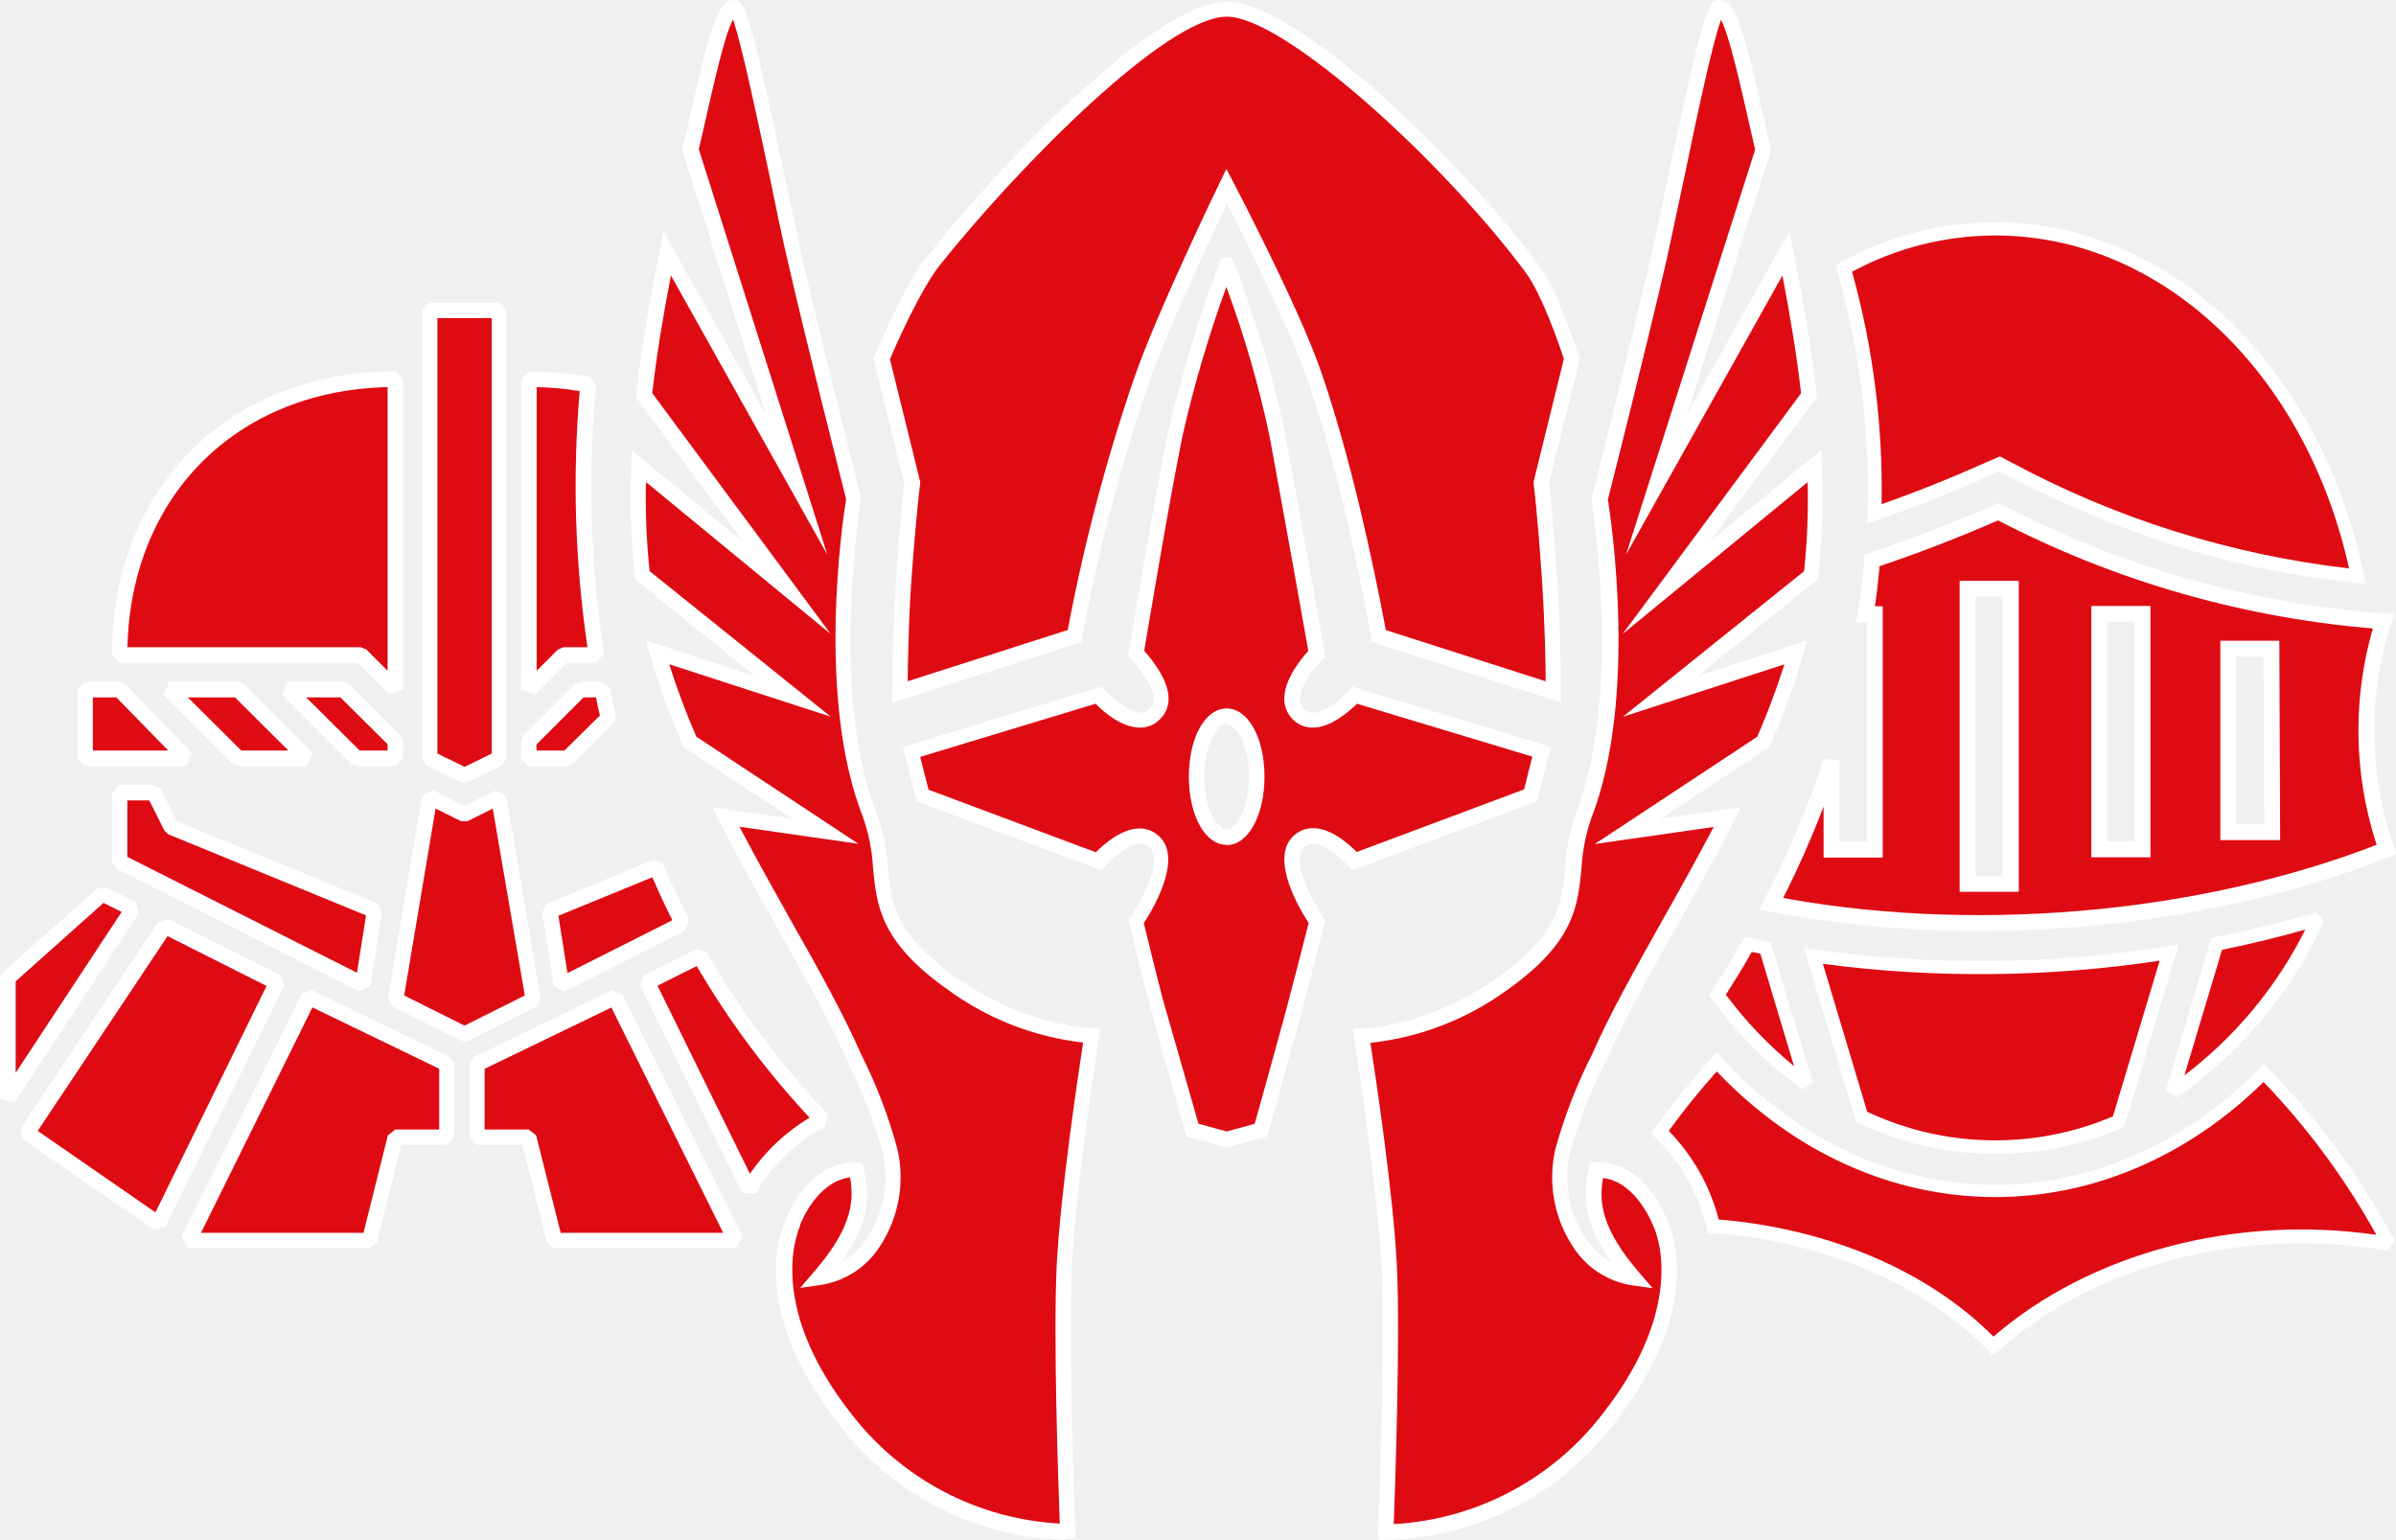
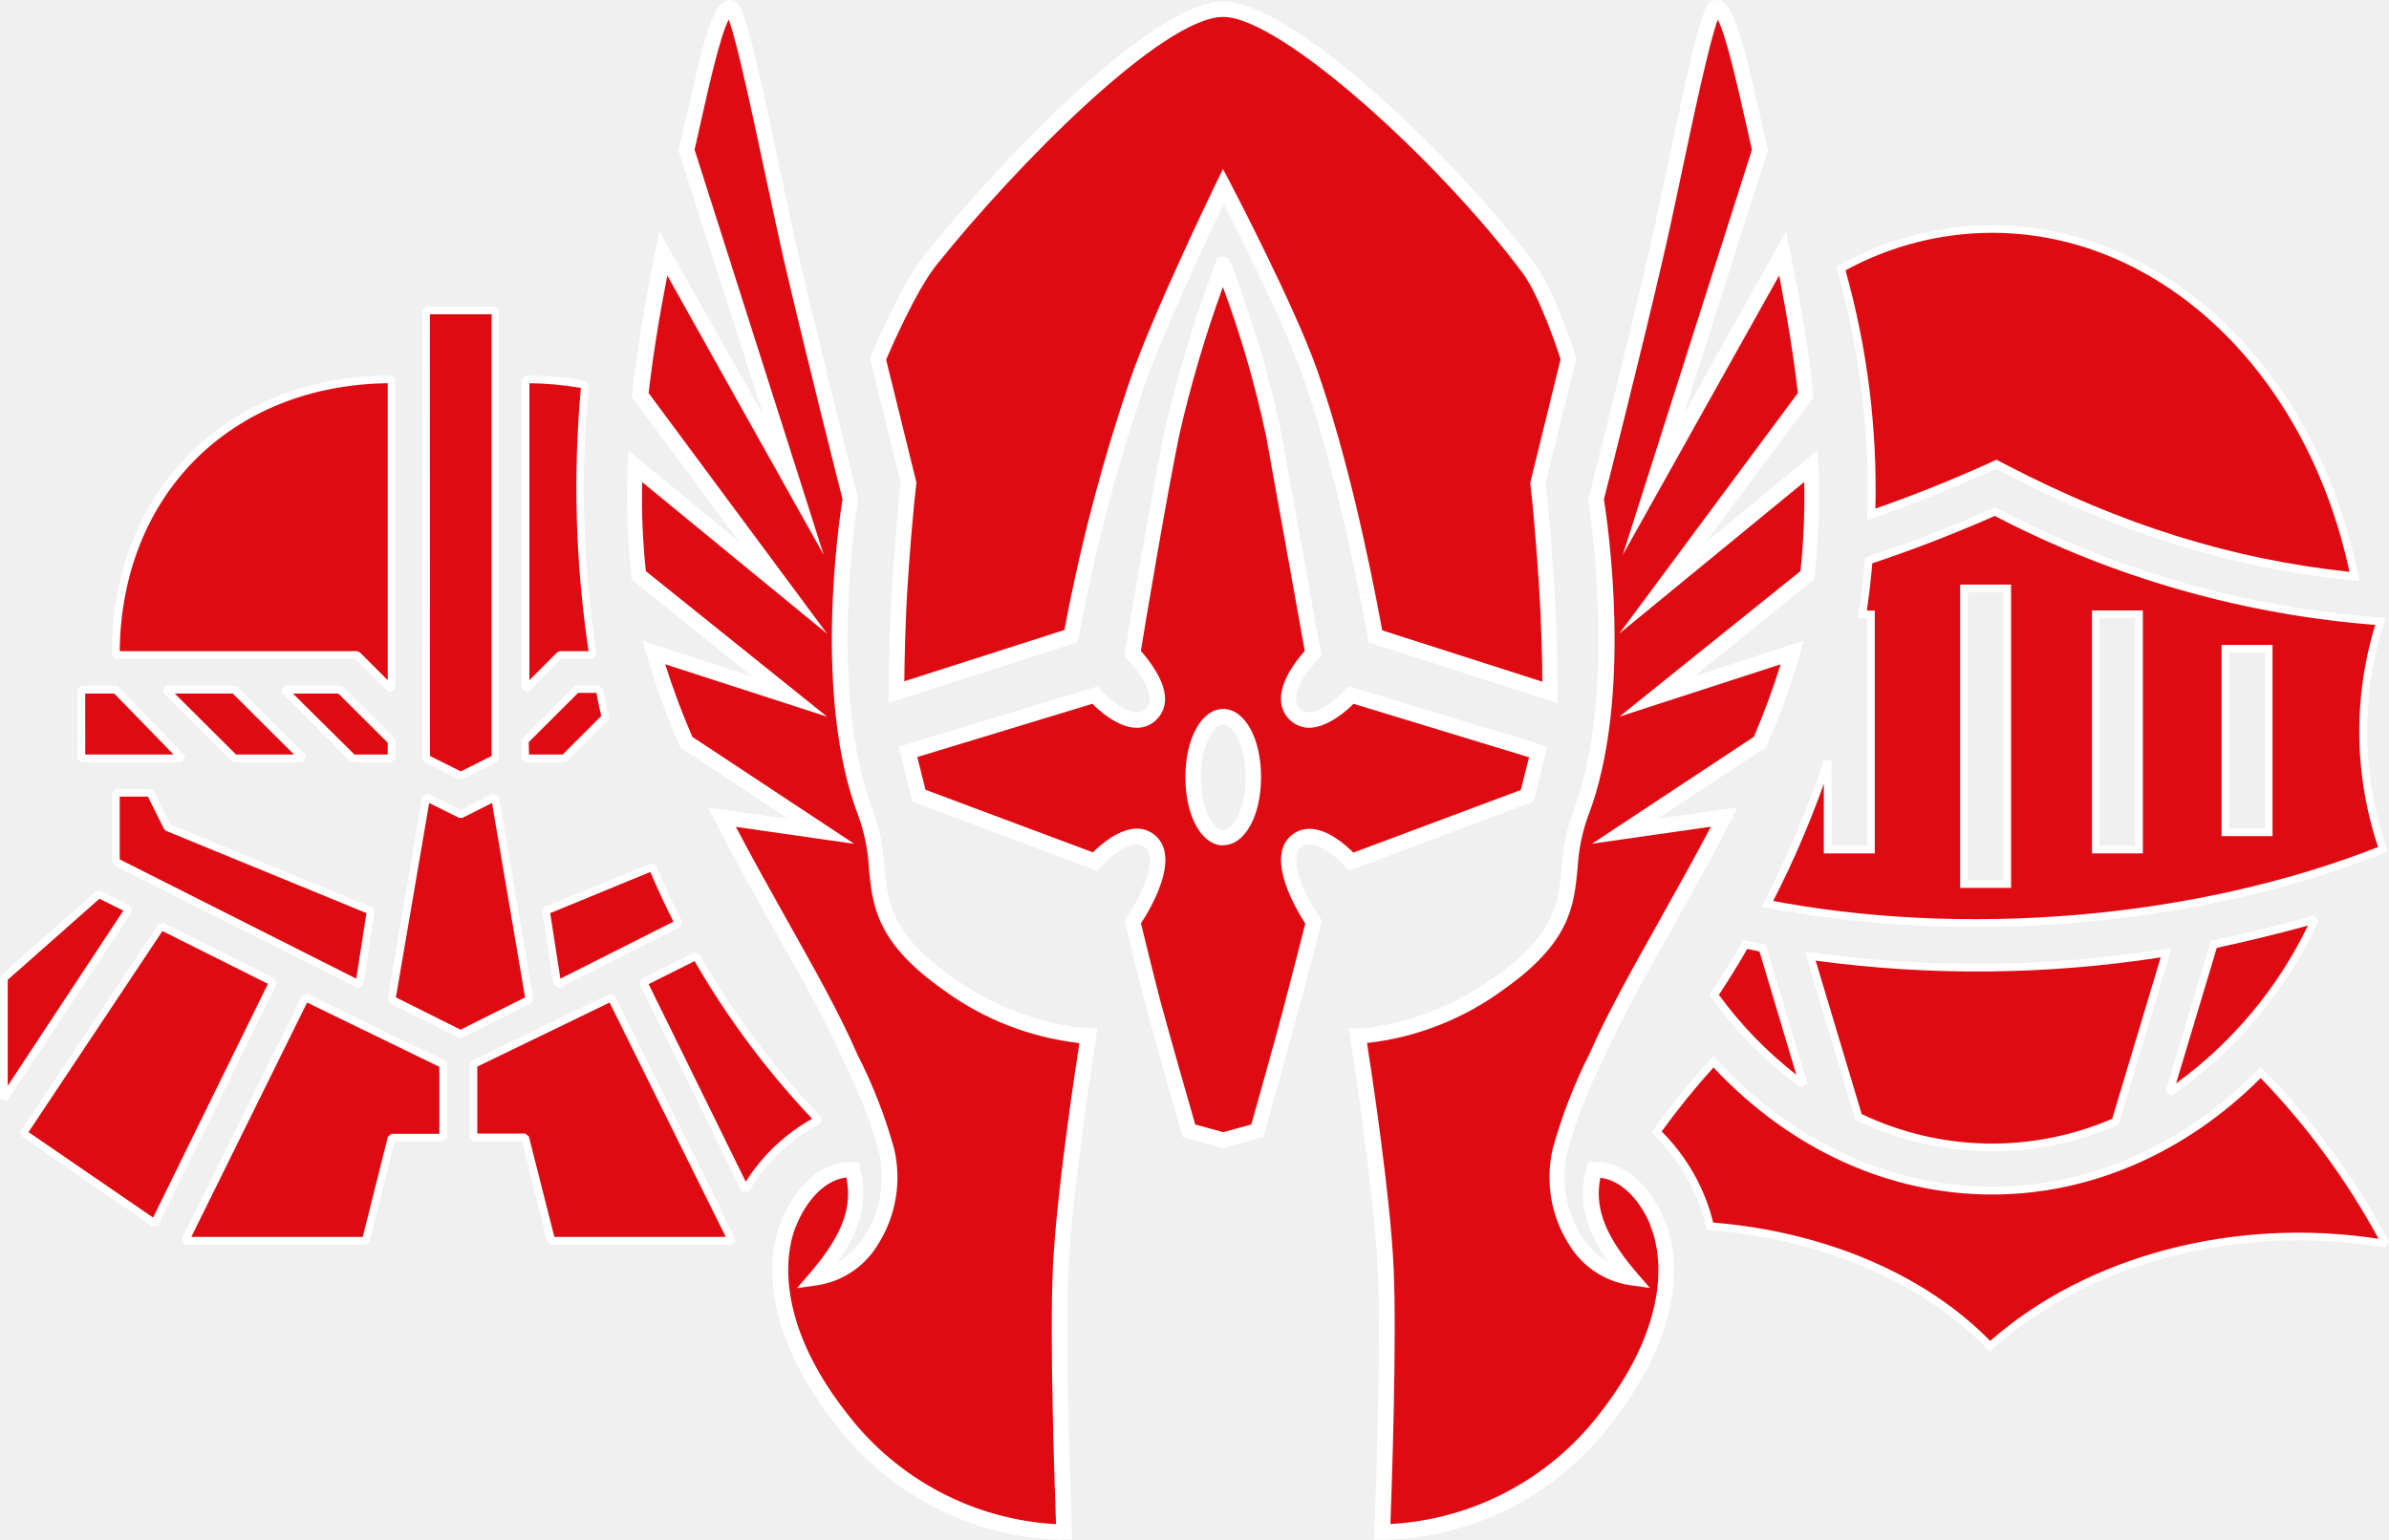
- <svg xmlns="http://www.w3.org/2000/svg" viewBox="0 0 264.52 169.97">
+ <svg xmlns="http://www.w3.org/2000/svg" viewBox="0 0 309.93 199.8">
  <defs>
-     <style>.cls-1,.cls-3,.cls-4{fill:#df0b13;}.cls-2{fill:#fff;}.cls-3,.cls-4{fill-rule:evenodd;}.cls-4{stroke:#fff;stroke-miterlimit:2;stroke-width:1.75px;}</style>
+     <style>.cls-1,.cls-3,.cls-4{fill:#df0b13;}.cls-2{fill:#fff;}.cls-3,.cls-4{fill-rule:evenodd;}.cls-4{stroke:#fff;stroke-miterlimit:2;}</style>
  </defs>
  <g id="Layer_2" data-name="Layer 2">
    <g id="Layer_1-2" data-name="Layer 1">
-       <path class="cls-1" d="M80.78,136.11l-12.89-26-15.22,7.37v8.08h5.71L61.24,137h20Zm-46.65-26L20.82,137h20l2.85-11.41h5.7v-8.08Zm43.13-4.57-5.81,2.91L82.7,131.34a19.83,19.83,0,0,1,8.07-7.72A91.3,91.3,0,0,1,77.26,105.54ZM18.2,102.26,3,125.09l14.5,10,13.08-26.62ZM11.31,98.7.85,108v13.32l13.78-20.93ZM55.05,88l-3.8,1.9L47.44,88l-3.8,22.35,7.61,3.8,7.6-3.8Zm17.38,7.71-11.75,4.83,1.26,8.15,13.38-6.75C74.26,99.87,73.3,97.8,72.43,95.71ZM18.91,91.33,17,87.52h-3.8v7.61l26.86,13.56,1.27-8.15Zm47.6-15.21H64.08l-5.7,5.69v1.91h4.28l4.5-4.5C66.91,78.18,66.7,77.14,66.51,76.12Zm-28.57,0H31.75l7.61,7.6h4.28V81.81Zm-11.65,0H18.68l7.61,7.6h7.6Zm-13.08,0H9.4v7.6H20.58ZM64.94,42.48a34.71,34.71,0,0,0-6.56-.6V76.12l3.8-3.81h3.65A121.63,121.63,0,0,1,64.94,42.48ZM13.21,72.31H39.83l3.81,3.81V41.88C25.73,41.88,13.21,54.4,13.21,72.31Zm34.23-38V83.72l3.81,1.9,3.8-1.9V34.27Z" />
-       <path class="cls-2" d="M81.21,137.82h-20l-.83-.64-2.69-10.77h-5l-.85-.85v-8.08l.48-.77,15.22-7.37,1.13.39L82,136.59Zm-19.31-1.7H79.84L67.5,111.24l-14,6.77v6.7h4.86l.83.65Zm-21.11,1.7h-20l-.76-1.23,13.3-26.86,1.14-.39,15.21,7.37.48.77v8.08l-.85.85h-5l-2.69,10.77Zm-18.6-1.7H40.13l2.69-10.76.82-.65h4.85V118l-14-6.77ZM17,135.77l-14.5-10-.23-1.18L17.5,101.79l1.09-.29L31,107.69l.38,1.13L18.25,135.44ZM4.16,124.86l13,9,12.27-25L18.5,103.36Zm79.28,6.91-1.5-.05-11.25-22.9.38-1.13,5.81-2.91,1.12.34A91.27,91.27,0,0,0,91.38,123l-.26,1.37A19.16,19.16,0,0,0,83.44,131.77ZM72.59,108.83l10.2,20.77a21.18,21.18,0,0,1,6.59-6.2,93.44,93.44,0,0,1-12.46-16.74Zm-71,12.92L0,121.29V108l.29-.64,10.46-9.26.94-.13L15,99.6l.33,1.23Zm.14-13.4v10.1l11.7-17.76-2-1Zm49.17,6.56-7.61-3.8-.45-.91L46.6,87.86l1.22-.62L51.25,89l3.42-1.71,1.22.62,3.8,22.34-.46.91-7.6,3.8Zm-6.28-5,6.66,3.33,6.66-3.33L54.4,89.28l-2.77,1.38h-.76l-2.78-1.39Zm17.74-.42-1.23-.63-1.26-8.15.51-.92L72.1,94.93l1.11.45c.86,2.06,1.83,4.14,2.87,6.17l-.38,1.15Zm-.71-8.38,1,6.33,11.58-5.84c-.79-1.56-1.53-3.15-2.21-4.74Zm-21.93,8.38L12.83,95.89l-.47-.76V87.52l.85-.85H17l.76.47,1.76,3.53,22.13,9.08.52.92-1.27,8.15ZM14.06,94.61,39.41,107.4l1-6.33L18.59,92.12l-.44-.41-1.67-3.34H14.06Zm36.81-8.22-3.81-1.9-.47-.76V34.27l.85-.85h7.61l.85.85V83.73l-.47.76-3.8,1.9ZM48.29,83.2l3,1.47,3-1.47V35.12H48.29Zm14.37,1.38H58.38l-.85-.85V81.82l.25-.61,5.7-5.7.6-.24h2.43l.84.69c.18,1,.4,2.05.64,3.06l-.23.8-4.5,4.51Zm-3.43-1.71h3.08L66.23,79c-.16-.65-.3-1.32-.43-2H64.43l-5.2,5.2ZM43.64,84.58H39.36l-.6-.25-7.61-7.61.6-1.45h6.19l.6.24,5.7,5.7.25.61v1.91Zm-3.93-1.71h3.08v-.7L37.58,77H33.8Zm-5.82,1.71h-7.6l-.6-.25-7.61-7.61.6-1.45h7.61l.6.24,7.6,7.61Zm-7.25-1.71h5.2L25.94,77h-5.2Zm-6.06,1.71H9.4l-.85-.85V76.12l.85-.85h3.81l.61.25,7.37,7.61ZM10.25,82.87h8.32L12.85,77h-2.6ZM43,76.72l-3.56-3.56H13.21l-.85-.85C12.36,53.89,25.23,41,43.64,41l.85.85V76.12Zm-29-5.26H39.83l.61.25,2.35,2.35V42.74C26.11,43.12,14.46,54.78,14.07,71.46ZM59,76.72l-1.45-.6V41.88l.85-.85a36.13,36.13,0,0,1,6.72.61l.69.91a120.37,120.37,0,0,0,.88,29.62l-.84,1h-3.3Zm.25-34V74.06l2.35-2.35.6-.25h2.66A121.83,121.83,0,0,1,64,43.18,34.39,34.39,0,0,0,59.23,42.74Z" />
-       <path class="cls-1" d="M81,.85c-1.52,0-3.15,8.41-4.83,15.71L88,53.49,73.69,28c-1.08,5.25-2,10.47-2.57,15.65l15.8,21.31L70.52,51.47a79,79,0,0,0,.39,12L87.56,76.89,72.6,72a82.33,82.33,0,0,0,3.59,9.89l14.93,9.86-11-1.58c5.05,9.86,10.9,19.1,14.15,26.52a56.37,56.37,0,0,1,4,10.3c1.42,5.75-1.66,13.15-7.78,14,4.49-5.22,4.84-8.6,4-11.9-4.85-.07-7,5.82-7,5.82s-4.59,8.59,5.75,21.72a31.57,31.57,0,0,0,24.57,12.43s-.82-20.14-.38-29.25,3-25.52,3-25.52-7.31,0-15.52-5.78c-10.3-7.29-6.41-11.93-9-18.68-5.28-13.61-1.71-34.8-1.71-34.8s-4-15.58-6.53-26.64C85.63,19.27,82.16.85,81,.85Zm108.79,0c-1.14,0-4.6,18.42-6.72,27.59-2.56,11.06-6.53,26.64-6.53,26.64s3.56,21.19-1.71,34.8c-2.62,6.75,1.28,11.39-9,18.68-8.21,5.82-15.53,5.78-15.53,5.78s2.61,16.31,3.06,25.52-.38,29.25-.38,29.25a31.57,31.57,0,0,0,24.57-12.43c10.33-13.13,5.75-21.72,5.75-21.72s-2.15-5.89-7-5.82c-.81,3.3-.46,6.68,4,11.9-6.12-.87-9.2-8.27-7.78-14a55.65,55.65,0,0,1,4-10.3c3.24-7.42,9.09-16.66,14.15-26.52l-11,1.58,14.94-9.86A80.57,80.57,0,0,0,198.24,72l-15,4.86L199.94,63.5a79,79,0,0,0,.39-12l-16.4,13.47,15.79-21.31c-.58-5.18-1.49-10.4-2.56-15.65L182.88,53.49l11.77-36.93C193,9.26,191.33.85,189.82.85ZM135.42,1c-7.09,0-23.44,16.61-32.31,27.7-2.57,3.21-5.78,10.91-5.78,10.91l3.36,13.64s-.42,3.09-1,11.15c-.4,6.07-.39,12-.39,12l19.27-6.18A198.41,198.41,0,0,1,126,42c2.56-7.37,9.39-21.43,9.39-21.43S142.45,34,145,41.1c3.33,9.43,5.78,21,7.26,29.14l19.27,6.18s0-5.93-.38-12c-.53-8.06-1-11.15-1-11.15l3.37-13.64s-2.23-7.09-4.41-10C160.3,17.8,142.51,1,135.42,1Zm0,28.2a147.4,147.4,0,0,0-5.62,18.54c-1.57,7.62-4.35,24.38-4.35,24.38s4.38,4.36,2.08,6.68-6.24-2.09-6.24-2.09L100.65,83l1.22,4.84,19.42,7.26s3.9-4.43,6.24-2.08-2.08,8.76-2.08,8.76,1.42,5.87,2.19,8.79c1.26,4.77,4,14.24,4,14.24l3.78,1,3.79-1s2.48-8.86,3.67-13.3c.87-3.24,2.52-9.73,2.52-9.73S141,95.35,143.32,93s6.23,2.09,6.23,2.09L169,87.83,170.2,83l-20.65-6.26s-3.93,4.4-6.23,2.09,2.08-6.68,2.08-6.68-2.76-15.48-4.35-24.07a127.22,127.22,0,0,0-5.63-18.85Zm0,49.88c1.84,0,3.33,3,3.33,6.68s-1.49,6.68-3.33,6.68-3.32-3-3.32-6.68S133.59,79.1,135.42,79.1Z" />
-       <path class="cls-2" d="M153.46,170H153l-.85,0,0-.85c0-.2.81-20.2.38-29.17s-3-25.26-3.05-25.42l-.16-1h1c.08,0,7.17-.06,15-5.62,6.77-4.8,7.1-8.24,7.49-12.23a21.19,21.19,0,0,1,1.23-6.07c5.12-13.23,1.7-34.14,1.66-34.35l0-.18.05-.17c0-.16,4-15.7,6.52-26.62.6-2.58,1.29-5.86,2-9.34C188.15.75,188.63,0,189.82,0c1.81,0,2.74,3.4,4.92,13.1.24,1.09.49,2.19.74,3.26l.05.23-9.29,29.16,11.3-20.18.46,2.24c1.2,5.91,2,11.05,2.57,15.73l0,.33-11.89,16,12.39-10.18.07,1.71a79,79,0,0,1-.4,12.16l0,.35L187.43,74.65l12.07-3.93-.44,1.54a81.29,81.29,0,0,1-3.62,10l-.1.23-12,7.91,8.87-1.28-.75,1.47c-2.12,4.14-4.37,8.13-6.53,12-2.95,5.25-5.73,10.2-7.6,14.48a55.9,55.9,0,0,0-4,10.17,12.29,12.29,0,0,0,1.67,9.39,8.64,8.64,0,0,0,2.88,2.73c-3.22-4.57-3.11-7.7-2.45-10.41l.16-.64h.76c5.11,0,7.43,5.67,7.68,6.33.43.84,4.38,9.57-5.86,22.59A32.38,32.38,0,0,1,153.46,170Zm-2.16-54.83c.56,3.61,2.54,16.8,2.92,24.68s-.2,24.43-.35,28.43a31.26,31.26,0,0,0,23-12.1c9.82-12.47,5.71-20.71,5.67-20.79l-.05-.1s-1.79-4.77-5.51-5.23c-.55,2.89.05,5.87,4,10.46l1.47,1.71-2.24-.31a9.48,9.48,0,0,1-6.58-4.31,13.9,13.9,0,0,1-1.91-10.76,55.58,55.58,0,0,1,4.07-10.48c1.88-4.32,4.69-9.31,7.65-14.6,1.91-3.38,3.86-6.87,5.75-10.46l-13.12,1.88L194,81.35a82.22,82.22,0,0,0,3-8l-17.83,5.79,20-16.07a76.68,76.68,0,0,0,.4-9.84L179.14,70l19.7-26.58c-.45-3.93-1.13-8.19-2.06-13L179.52,61.23l14.25-44.71c-.23-1-.46-2-.69-3-.93-4.13-2.16-9.6-3.08-11.33-.93,2.49-2.7,10.84-4,17.12-.74,3.48-1.44,6.77-2,9.36-2.39,10.32-6.05,24.75-6.49,26.48.36,2.23,3.31,21.92-1.79,35.08a20,20,0,0,0-1.12,5.61c-.41,4.22-.79,8.21-8.2,13.46A31.33,31.33,0,0,1,151.3,115.14ZM117.39,170a32.35,32.35,0,0,1-24.77-12.76c-10.24-13-6.29-21.74-5.86-22.59.25-.66,2.56-6.33,7.68-6.33h.76l.15.64c.67,2.71.78,5.84-2.44,10.41a8.61,8.61,0,0,0,2.87-2.73,12.25,12.25,0,0,0,1.67-9.39,55.6,55.6,0,0,0-3.93-10.13c-1.89-4.32-4.67-9.27-7.62-14.52-2.17-3.86-4.41-7.85-6.53-12l-.75-1.47,8.87,1.28-12-7.91-.1-.23a81.91,81.91,0,0,1-3.63-10l-.43-1.54,12.06,3.93L70.1,63.94l0-.35a79,79,0,0,1-.4-12.16l.06-1.71L82.12,59.9l-11.88-16,0-.33c.52-4.68,1.37-9.82,2.57-15.73l.46-2.24,11.3,20.18L75.32,16.59l.05-.23c.25-1.07.49-2.17.74-3.25C78.29,3.4,79.22,0,81,0c1.19,0,1.66.75,5.51,18.9.74,3.48,1.44,6.76,2,9.35,2.52,10.92,6.48,26.46,6.52,26.62l0,.17,0,.18c0,.21-3.46,21.12,1.67,34.35A21.19,21.19,0,0,1,98,95.64c.38,4,.72,7.43,7.49,12.23,7.86,5.56,15,5.62,15,5.62h1l-.16,1c0,.16-2.6,16.37-3,25.42s.37,29,.38,29.17l0,.85-.84,0ZM93.85,130c-3.73.46-5.5,5.17-5.51,5.23l0,.1c0,.08-4.15,8.32,5.66,20.79a31.17,31.17,0,0,0,23,12.1c-.15-4-.73-20.48-.34-28.43s2.36-21.07,2.92-24.68a31.29,31.29,0,0,1-15-5.88c-7.41-5.25-7.8-9.24-8.2-13.46a20,20,0,0,0-1.13-5.61C90.09,77,93.05,57.34,93.41,55.11,93,53.38,89.3,39,86.92,28.63c-.6-2.6-1.3-5.89-2-9.38-1.33-6.27-3.1-14.61-4-17.1-.92,1.73-2.15,7.2-3.08,11.33-.23,1-.46,2-.69,3L91.33,61.23,74.07,30.41c-.93,4.78-1.61,9.05-2.06,13L91.71,70,71.31,53.22a76.71,76.71,0,0,0,.41,9.84l20,16.07L73.88,73.34a82,82,0,0,0,3,8L94.76,93.16,81.64,91.28c1.88,3.59,3.84,7.08,5.74,10.47,3,5.28,5.77,10.28,7.68,14.63a55.81,55.81,0,0,1,4,10.43,13.87,13.87,0,0,1-1.9,10.77,9.45,9.45,0,0,1-6.58,4.3l-2.24.32,1.47-1.71C93.79,135.9,94.39,132.92,93.85,130Zm41.57-3.3L131,125.49l-.13-.46c0-.09-2.75-9.53-4-14.25-.77-2.89-2.18-8.75-2.2-8.81l-.09-.37.22-.31c1.31-1.91,3.56-6.29,2.17-7.68a1.31,1.31,0,0,0-1.07-.44c-1.46,0-3.32,1.81-3.92,2.48l-.39.44-20.39-7.62-1.52-6,21.93-6.66.37.4c.6.68,2.49,2.44,3.95,2.48a1.42,1.42,0,0,0,1-.42q1-1-.3-3.18a12.77,12.77,0,0,0-1.77-2.3l-.31-.31.07-.43c0-.17,2.8-16.86,4.36-24.41a147.67,147.67,0,0,1,5.66-18.67l.19-.5.53-.05c.75-.06.82-.07,3.11,6.86a103.37,103.37,0,0,1,3.42,12.68c1.58,8.5,4.33,23.92,4.35,24.08l.08.44-.31.31c-1,1-3.46,4.08-2.08,5.48a1.43,1.43,0,0,0,1.05.42c1.45,0,3.34-1.8,3.95-2.48l.36-.4,21.94,6.66-1.53,6L149.3,96.09l-.39-.44c-.59-.67-2.46-2.44-3.92-2.48a1.4,1.4,0,0,0-1.07.44c-1.39,1.39.87,5.77,2.18,7.68l.22.31-.1.38c0,.06-1.66,6.54-2.52,9.74-1.17,4.4-3.65,13.22-3.67,13.31l-.13.46Zm-3.1-2.63,3.1.86,3.1-.85c.52-1.88,2.52-9,3.54-12.83.74-2.75,2.06-7.94,2.42-9.35-1-1.51-4.27-7-1.76-9.53a3.11,3.11,0,0,1,2.33-.93c2,.06,3.9,1.78,4.73,2.63l18.48-6.91.91-3.62L149.81,77.7c-.83.83-2.82,2.58-4.8,2.64a3.05,3.05,0,0,1-2.29-.92c-.87-.88-1.57-2.49,0-5.24a14.42,14.42,0,0,1,1.72-2.31c-.45-2.55-2.85-16-4.27-23.65a116.65,116.65,0,0,0-4.78-16.54,136.41,136.41,0,0,0-4.8,16.26c-1.41,6.84-3.83,21.28-4.27,23.92a15.69,15.69,0,0,1,1.73,2.32c1.61,2.75.91,4.36,0,5.24a3,3,0,0,1-2.3.92c-2-.06-4-1.81-4.79-2.64l-19.37,5.87.92,3.62,18.47,6.91c.84-.85,2.78-2.57,4.74-2.63a3.11,3.11,0,0,1,2.33.94c2.51,2.52-.79,8-1.77,9.52.32,1.33,1.45,5.95,2.1,8.42C129.55,114.45,131.76,122.16,132.32,124.1Zm3.1-30.79c-2.38,0-4.17-3.24-4.17-7.53s1.79-7.53,4.17-7.53,4.18,3.24,4.18,7.53S137.8,93.31,135.42,93.31Zm0-13.36c-1.16,0-2.47,2.49-2.47,5.83s1.31,5.83,2.47,5.83,2.48-2.5,2.48-5.83S136.59,80,135.42,80Zm36.92-2.36L151.48,70.9l-.09-.51c-1.48-8.06-3.92-19.64-7.23-29-2-5.58-6.81-15.2-8.71-18.9-1.83,3.85-6.6,14-8.62,19.8a197.39,197.39,0,0,0-7.37,28.11l-.09.51L98.51,77.59V76.42c0-.06,0-6,.39-12,.47-7.08.85-10.31.94-11.05L96.44,39.56l.1-.26c.14-.32,3.29-7.84,5.9-11.11,8.66-10.83,25.28-28,33-28s25.79,17.42,34.38,29c2.23,3,4.44,10,4.53,10.25l.07.23L171,53.32c.09.74.47,4,.94,11.05.39,6,.38,12,.38,12Zm-19.37-8,17.67,5.66c0-2-.09-6.38-.38-10.77-.52-7.93-.95-11.06-.95-11.1l0-.16,3.34-13.56c-.39-1.22-2.35-7-4.2-9.53-9.28-12.45-26.69-28.26-33-28.26-6.66,0-22.82,16.34-31.65,27.38-2.2,2.76-5,9.1-5.55,10.45l3.34,13.52,0,.16s-.43,3.17-1,11.1c-.29,4.39-.36,8.75-.38,10.77l17.67-5.66a199.49,199.49,0,0,1,7.35-27.87c2.55-7.33,9.36-21.38,9.43-21.52l.73-1.51.79,1.49c.28.55,7.08,13.54,9.58,20.63C149,50.09,151.48,61.49,153,69.59Z" />
-       <path class="cls-3" d="M249.92,118.4c-8,8.12-18.28,13-29.63,13-11.9,0-22.65-5.41-30.77-14.23a84.14,84.14,0,0,0-6.27,7.74,21.05,21.05,0,0,1,5.91,10.41c13,1,24.13,6.17,30.88,13.26,10.14-9.11,26.5-14.23,43.66-11.31A81.53,81.53,0,0,0,249.92,118.4ZM200.2,105.53l5.33,17.76a34,34,0,0,0,28.35.53l5.6-18.65A132.47,132.47,0,0,1,200.2,105.53Zm-5.25-.88-1.9-.4q-1.59,2.77-3.4,5.58a44.43,44.43,0,0,0,9.82,9.87Zm49.79-.43-4.91,16.37a47,47,0,0,0,16.1-19.14Q250.43,103.09,244.74,104.22ZM220.29,25.28a34.51,34.51,0,0,0-16.7,4.36A89,89,0,0,1,207,56.74c4.22-1.45,8.46-3.14,12.76-5.06l1-.46,1,.53a104.57,104.57,0,0,0,38.5,11.86C255.76,41.44,239.39,25.28,220.29,25.28Z" />
-       <path class="cls-2" d="M220,149.65l-.5-.52c-6.88-7.23-18.25-12.1-30.4-13l-.54,0-.13-.53a20.34,20.34,0,0,0-5.69-10l-.46-.45.37-.52a84.4,84.4,0,0,1,6.32-7.81l.55-.61.55.6c8.3,9,19,14,30.22,14,10.65,0,21-4.55,29.1-12.81l.54-.55.53.56A82.28,82.28,0,0,1,264.36,137l-.78,1.08c-15.89-2.71-32.39,1.55-43,11.12Zm-30.25-15c12.2,1,23.18,5.72,30.33,12.93,10.66-9.24,26.67-13.49,42.27-11.24a81.12,81.12,0,0,0-12.45-16.88c-8.31,8.2-18.8,12.71-29.61,12.71-11.36,0-22.25-4.92-30.76-13.87a83.46,83.46,0,0,0-5.3,6.56A21.86,21.86,0,0,1,189.75,134.66Zm30.54-7.25A34.89,34.89,0,0,1,205.21,124l-.3-.14-5.76-19.19,1.16.16a131.23,131.23,0,0,0,39.05-.36l1.17-.18-6,20.12-.32.13A34.93,34.93,0,0,1,220.29,127.41Zm-14.15-4.65a33.19,33.19,0,0,0,27.13.51l5.16-17.19a132.86,132.86,0,0,1-37.18.35Zm34.1-1.55-1.12-.83,5-16.8.43-.09c3.77-.75,7.51-1.68,11.13-2.75l.88,1A47.66,47.66,0,0,1,240.24,121.21Zm5.08-16.34-4.16,13.87a46.2,46.2,0,0,0,13.35-16.1C251.51,103.49,248.43,104.23,245.32,104.87ZM199,120.3a45,45,0,0,1-10-10l-.31-.42.28-.43c1.18-1.81,2.32-3.67,3.39-5.54l.27-.47.68.15c.58.12,1.15.25,1.73.36l.44.09,4.65,15.48Zm-8.48-10.5a44.35,44.35,0,0,0,7.54,7.91l-3.72-12.42-.94-.19C192.51,106.68,191.54,108.26,190.55,109.8Zm70.66-45.35-1-.1c-13.38-1.36-25.7-5.16-38.76-11.94l-.7-.37-.72.32c-4.31,1.93-8.63,3.64-12.82,5.08l-1,.35,0-1.07a88.39,88.39,0,0,0-3.35-26.87l-.16-.58.52-.28a35,35,0,0,1,17.06-4.45c19.3,0,36,16,40.72,38.92ZM220.79,50.39l1.33.7a103.83,103.83,0,0,0,37.22,11.67C254.54,41.08,238.6,26,220.29,26a33.47,33.47,0,0,0-15.82,4,89.92,89.92,0,0,1,3.26,25.67c3.83-1.35,7.75-2.92,11.68-4.68Z" />
-       <path class="cls-4" d="M263.12,68.6a108.66,108.66,0,0,1-42.5-12.11q-7,3.07-13.94,5.38c-.16,1.93-.38,3.91-.7,5.94h1v26h-4.78V84a107.37,107.37,0,0,1-6.65,15.79c21.21,4.13,47,2.29,67.93-6A39.78,39.78,0,0,1,263.12,68.6ZM222,97.59h-4.78V65H222Zm14.54-3.81h-4.78v-26h4.78Zm14.31-1.9H246V71.62h4.77Z" />
+       <path class="cls-1" d="M94.46,160,79.31,129.44,61.42,138.1v9.5h6.71L71.48,161H95ZM39.62,129.44,24,161H47.45L50.8,147.6h6.7v-9.5Zm50.7-5.37-6.83,3.41L96.72,154.4a23.37,23.37,0,0,1,9.48-9.08A107.84,107.84,0,0,1,90.32,124.07ZM20.9,120.21,3,147l17,11.74,15.37-31.3ZM12.8,116,.5,126.92v15.66L16.7,118Zm51.41-12.58-4.46,2.23-4.48-2.23L50.8,129.72l9,4.46,8.93-4.46Zm20.43,9.06-13.81,5.68,1.48,9.57L88,119.83C86.8,117.41,85.66,115,84.64,112.51Zm-62.91-5.15-2.23-4.47H15v8.94l31.58,15.93,1.49-9.57Zm56-17.88H74.83l-6.7,6.7v2.24h5l5.29-5.29C78.16,91.91,77.9,90.68,77.68,89.48Zm-33.59,0H36.82l9,8.94h5V96.18Zm-13.69,0H21.46l8.94,8.94h8.94ZM15,89.48H10.55v8.94H23.69ZM75.84,49.93a41.79,41.79,0,0,0-7.71-.7V89.48L72.6,85h4.29A143.13,143.13,0,0,1,75.84,49.93ZM15,85h31.3l4.47,4.48V49.23C29.75,49.23,15,64,15,85ZM55.27,40.28V98.42l4.48,2.23,4.46-2.23V40.28Z" />
+       <path class="cls-2" d="M95,161.51H71.48l-.48-.38-3.26-13H61.42l-.5-.5v-9.5l.28-.45L79.09,129l.66.22,15.66,31.58Zm-23.08-1H94.15l-.14-.29L79.08,130.1l-17.16,8.31v8.69h6.21l.48.38Zm-24.43,1H24l-.44-.72,15.64-31.58.66-.22,17.89,8.66.28.45v9.5l-.5.5H51.19l-3.26,13Zm-22.67-1H47.06l3.26-13,.48-.38H57v-8.69L39.84,130.1Zm-5-1.32-17-11.74-.13-.69,17.88-26.83.64-.17L35.65,127l.23.66L20.51,159ZM3.7,146.91,19.86,158l14.9-30.33-13.69-6.85Zm93.45,7.74-.88,0L83,127.7l.23-.66,6.83-3.42.66.2A107.65,107.65,0,0,0,106.56,145l-.16.81A23,23,0,0,0,97.15,154.65Zm-13-26.94,12.6,25.64a24.08,24.08,0,0,1,8.61-8.17,109,109,0,0,1-15.25-20.46ZM.92,142.85,0,142.58V126.92l.17-.37,12.3-10.9.55-.07,3.91,2,.19.72ZM1,127.15v13.76l15-22.74-3.1-1.54Zm58.52,7.48-8.94-4.47-.27-.53,4.47-26.27.71-.36,4.26,2.12L64,103l.72.36,4.46,26.27-.27.53L60,134.63Zm-8.16-5.2,8.39,4.19,8.37-4.19L63.83,104.2,60,106.13h-.45l-3.87-1.93Zm21.18-1.22-.72-.37-1.49-9.58.31-.54,13.81-5.67.65.27c1,2.43,2.16,4.89,3.39,7.28l-.22.68Zm-1.16-9.71L72.7,127l14.67-7.4c-1.08-2.13-2.09-4.29-3-6.45Zm-25,9.71L14.81,112.28l-.28-.45v-8.94l.5-.5H19.5l.44.27L22.09,107l26.2,10.75.3.54-1.49,9.58ZM15.53,111.52,46.22,127l1.32-8.51-26-10.67-.26-.24-2.09-4.2H15.53Zm44-10.42-4.47-2.23-.28-.45V40.28l.5-.5h8.94l.5.5V98.42l-.27.45L60,101.1Zm-3.75-3,4,2,4-2V40.78H55.77Zm17.39.81h-5l-.5-.5V96.18l.15-.36,6.69-6.7.36-.14h2.85l.5.41c.21,1.21.47,2.42.76,3.62l-.13.47-5.3,5.29Zm-4.53-1H73l5-5c-.23-1-.44-2-.63-3H75l-6.41,6.4Zm-17.83,1h-5l-.36-.15-8.94-8.94.35-.85h7.27l.36.14,6.71,6.7.14.36v2.24Zm-4.83-1H50.3V96.38L43.89,90H38Zm-6.63,1H30.4l-.35-.15-8.94-8.94.35-.85H30.4l.36.14,8.93,8.95Zm-8.73-1h7.52L30.2,90H22.67Zm-6.92,1H10.55l-.5-.5V89.48l.5-.5H15l.36.15,8.66,8.94Zm-12.64-1H22.51L14.82,90H11.05Zm39.4-8.09L46.12,85.5H15l-.5-.5c0-21.36,14.92-36.27,36.27-36.27l.5.5V89.48ZM15.53,84.5h30.8l.35.15,3.62,3.62V49.73C30,50,15.76,64.17,15.53,84.5Zm53,5.33-.85-.35V49.23l.5-.5a42.46,42.46,0,0,1,7.8.71l.41.54a141.74,141.74,0,0,0,1,34.94l-.49.58H72.8Zm.15-40.1V88.27l3.61-3.62.36-.15h3.71a143,143,0,0,1-1-34.16A41.56,41.56,0,0,0,68.63,49.73Z" />
+       <path class="cls-1" d="M94.75,1c-1.78,0-3.7,9.88-5.68,18.46l13.84,43.42-16.79-30c-1.26,6.16-2.33,12.3-3,18.39l18.56,25L82.39,60.5a93.72,93.72,0,0,0,.47,14.14l19.57,15.74L84.85,84.67A95.7,95.7,0,0,0,89.06,96.3l17.56,11.59L93.69,106c6,11.59,12.82,22.45,16.64,31.18a65.59,65.59,0,0,1,4.7,12.11c1.67,6.75-2,15.45-9.15,16.48,5.28-6.15,5.7-10.11,4.74-14-5.7-.08-8.22,6.84-8.22,6.84s-5.39,10.1,6.76,25.53A37.08,37.08,0,0,0,138,198.79s-1-23.67-.44-34.38,3.59-30,3.59-30-8.6,0-18.25-6.79c-12.11-8.58-7.53-14-10.6-22-6.2-16-2-40.91-2-40.91s-4.67-18.31-7.67-31.31C100.16,22.66,96.08,1,94.75,1ZM222.63,1c-1.33,0-5.4,21.66-7.89,32.43-3,13-7.68,31.31-7.68,31.31s4.19,24.92-2,40.91c-3.07,7.94,1.51,13.39-10.6,22-9.66,6.83-18.25,6.79-18.25,6.79s3.06,19.18,3.59,30-.45,34.38-.45,34.38a37.11,37.11,0,0,0,28.89-14.61c12.14-15.43,6.76-25.53,6.76-25.53s-2.53-6.92-8.22-6.84c-1,3.88-.55,7.84,4.74,14-7.2-1-10.82-9.73-9.15-16.48a65.59,65.59,0,0,1,4.7-12.11c3.81-8.73,10.69-19.59,16.64-31.18l-12.93,1.86L228.32,96.3a94.12,94.12,0,0,0,4.22-11.63L215,90.38l19.57-15.74A92.43,92.43,0,0,0,235,60.5L215.71,76.33l18.57-25c-.68-6.09-1.75-12.23-3-18.39l-16.79,30,13.84-43.42C226.33,10.88,224.42,1,222.63,1Zm-63.94.2c-8.33,0-27.56,19.52-38,32.56-3,3.78-6.79,12.83-6.79,12.83l4,16s-.5,3.63-1.12,13.11c-.47,7.13-.46,14.11-.46,14.11l22.65-7.27a233.52,233.52,0,0,1,8.71-33.2c3-8.66,11-25.19,11-25.19S167,40,169.9,48.31c3.92,11.09,6.8,24.72,8.54,34.26l22.65,7.27s0-7-.45-14.11c-.62-9.48-1.12-13.11-1.12-13.11l3.95-16s-2.62-8.33-5.17-11.76C187.94,20.92,167,1.2,158.69,1.2Zm0,33.15a172.61,172.61,0,0,0-6.61,21.8C150.24,65.1,147,84.8,147,84.8s5.15,5.13,2.44,7.85-7.33-2.45-7.33-2.45l-24.26,7.36,1.43,5.69,22.83,8.53s4.59-5.21,7.33-2.45-2.44,10.3-2.44,10.3,1.67,6.91,2.58,10.34c1.48,5.6,4.69,16.73,4.69,16.73l4.45,1.23,4.45-1.23s2.93-10.41,4.32-15.63c1-3.8,3-11.44,3-11.44s-5.19-7.54-2.45-10.3,7.33,2.45,7.33,2.45l22.83-8.53,1.44-5.69L175.3,90.2s-4.62,5.17-7.33,2.45,2.45-7.85,2.45-7.85-3.25-18.2-5.12-28.3c-1.83-9.87-6.61-22.15-6.61-22.15Zm0,58.64c2.16,0,3.91,3.51,3.91,7.84s-1.75,7.86-3.91,7.86-3.91-3.52-3.91-7.86S156.53,93,158.69,93Z" />
+       <path class="cls-2" d="M179.89,199.8h-.6l-1,0,0-1c0-.24,1-23.75.45-34.29s-3.55-29.7-3.58-29.89l-.19-1.16h1.18c.1,0,8.43-.07,17.67-6.61,8-5.64,8.35-9.69,8.8-14.38a25.32,25.32,0,0,1,1.45-7.13c6-15.55,2-40.13,2-40.38l0-.21.05-.2c0-.19,4.7-18.46,7.68-31.29.7-3,1.51-6.89,2.38-11C220.68.88,221.23,0,222.63,0c2.13,0,3.22,4,5.79,15.4.29,1.29.58,2.58.87,3.84l.06.26L218.43,53.78l13.28-23.72.54,2.64c1.42,6.94,2.41,13,3,18.48l0,.39-14,18.84,14.56-12,.08,2a92.66,92.66,0,0,1-.47,14.3l0,.41L219.83,87.75,234,83.14l-.51,1.8a94.35,94.35,0,0,1-4.26,11.76l-.12.27L215,106.26l10.43-1.49-.88,1.72c-2.5,4.86-5.13,9.55-7.68,14.09-3.46,6.17-6.74,12-8.94,17a65.91,65.91,0,0,0-4.64,12,14.4,14.4,0,0,0,2,11,10.28,10.28,0,0,0,3.38,3.21c-3.78-5.37-3.66-9.06-2.87-12.24l.18-.75h.89c6,0,8.74,6.66,9,7.44.5,1,5.15,11.25-6.89,26.55A38,38,0,0,1,179.89,199.8Zm-2.54-64.45c.66,4.24,3,19.75,3.44,29s-.23,28.71-.41,33.42a36.75,36.75,0,0,0,27.06-14.22c11.54-14.66,6.71-24.35,6.66-24.44l0-.12c0-.06-2.11-5.6-6.49-6.15-.63,3.4.07,6.9,4.71,12.3l1.73,2-2.63-.37a11.13,11.13,0,0,1-7.74-5.07,16.29,16.29,0,0,1-2.24-12.64,66.94,66.94,0,0,1,4.77-12.32c2.22-5.07,5.52-10.94,9-17.16,2.23-4,4.53-8.08,6.75-12.3l-15.42,2.21,21-13.88A97,97,0,0,0,231,86.21L210.09,93l23.49-18.89a90.28,90.28,0,0,0,.48-11.56l-24,19.69L233.24,51c-.53-4.62-1.33-9.64-2.42-15.26L210.53,72l16.75-52.56c-.27-1.18-.54-2.38-.81-3.58-1.09-4.85-2.54-11.28-3.62-13.31-1.1,2.93-3.18,12.73-4.74,20.12-.87,4.09-1.69,8-2.4,11-2.8,12.13-7.11,29.08-7.63,31.13.42,2.62,3.9,25.76-2.1,41.23a23.31,23.31,0,0,0-1.31,6.59c-.48,5-.93,9.66-9.65,15.82A36.75,36.75,0,0,1,177.35,135.35ZM137.5,199.8a38.06,38.06,0,0,1-29.13-15c-12-15.3-7.39-25.56-6.89-26.55.3-.78,3-7.44,9-7.44h.88l.19.75c.78,3.18.91,6.87-2.88,12.24a10.23,10.23,0,0,0,3.39-3.21,14.46,14.46,0,0,0,2-11,65,65,0,0,0-4.63-11.9c-2.22-5.08-5.49-10.91-9-17.08-2.55-4.53-5.18-9.23-7.68-14.09l-.88-1.72,10.42,1.49L88.27,97l-.12-.27a96.14,96.14,0,0,1-4.27-11.76l-.51-1.8,14.19,4.61L81.91,75.17l0-.41a95.23,95.23,0,0,1-.47-14.3l.08-2L96,70.41l-14-18.84,0-.39c.62-5.5,1.61-11.55,3-18.48l.54-2.64L99,53.78,88,19.5l.07-.26L89,15.41C91.53,4,92.62,0,94.75,0c1.4,0,2,.88,6.48,22.21.87,4.09,1.69,8,2.39,11,3,12.83,7.63,31.1,7.67,31.29l0,.2,0,.21c0,.25-4.07,24.83,2,40.38a24.94,24.94,0,0,1,1.44,7.13c.45,4.69.84,8.74,8.81,14.38,9.24,6.54,17.57,6.61,17.67,6.61h1.17l-.18,1.16c0,.19-3.07,19.24-3.58,29.89s.43,34,.44,34.29l0,1-1,0Zm-27.68-47c-4.39.54-6.46,6.09-6.48,6.15l-.06.12c0,.1-4.87,9.78,6.67,24.44A36.69,36.69,0,0,0,137,197.79c-.17-4.71-.85-24.08-.4-33.43s2.78-24.77,3.43-29a36.82,36.82,0,0,1-17.67-6.92c-8.71-6.16-9.16-10.85-9.64-15.82A23.35,23.35,0,0,0,111.4,106c-6-15.47-2.52-38.61-2.1-41.23-.52-2.05-4.82-19-7.63-31.13-.7-3.06-1.52-6.93-2.39-11-1.57-7.38-3.65-17.17-4.74-20.1C93.46,4.56,92,11,90.92,15.84c-.27,1.2-.54,2.4-.81,3.58L106.86,72,86.57,35.75c-1.1,5.62-1.89,10.64-2.42,15.26l23.16,31.24-24-19.69a88.5,88.5,0,0,0,.48,11.56L107.3,93l-21-6.8a96.05,96.05,0,0,0,3.52,9.42l21,13.88L95.47,107.3c2.21,4.22,4.52,8.32,6.75,12.31,3.49,6.21,6.79,12.08,9,17.2A65.17,65.17,0,0,1,116,149.07a16.31,16.31,0,0,1-2.24,12.65,11.16,11.16,0,0,1-7.74,5.07l-2.63.37,1.73-2C109.76,159.75,110.46,156.25,109.82,152.85ZM158.69,149l-5.25-1.45-.16-.54c0-.11-3.23-11.21-4.7-16.75-.9-3.41-2.57-10.29-2.58-10.36l-.11-.44.25-.36c1.54-2.24,4.19-7.4,2.56-9a1.52,1.52,0,0,0-1.26-.51c-1.71,0-3.91,2.12-4.61,2.91l-.45.52-24-9-1.8-7.12,25.79-7.82.43.47c.71.79,2.93,2.87,4.65,2.91a1.64,1.64,0,0,0,1.22-.5c.77-.76.64-2-.36-3.73a15.07,15.07,0,0,0-2.08-2.7l-.36-.37.08-.5c0-.2,3.29-19.83,5.12-28.69a175.74,175.74,0,0,1,6.66-22l.22-.58.62-.06c.89-.07,1-.09,3.66,8.06a122.44,122.44,0,0,1,4,14.91c1.84,10,5.08,28.12,5.11,28.3l.09.52-.37.37c-1.15,1.15-4.07,4.8-2.44,6.44a1.67,1.67,0,0,0,1.23.49c1.71,0,3.94-2.12,4.65-2.91l.42-.47,25.79,7.82L199,104l-24,9-.46-.52c-.7-.79-2.89-2.86-4.61-2.92a1.66,1.66,0,0,0-1.26.52c-1.63,1.63,1,6.79,2.56,9l.26.37-.11.44c0,.07-1.95,7.68-3,11.45-1.38,5.17-4.3,15.54-4.33,15.64l-.15.55Zm-3.64-3.08,3.64,1,3.64-1c.62-2.21,3-10.6,4.17-15.07.86-3.24,2.41-9.34,2.84-11-1.16-1.78-5-8.24-2.07-11.2a3.6,3.6,0,0,1,2.74-1.09c2.3.07,4.58,2.09,5.56,3.08l21.72-8.12,1.08-4.25L175.6,91.33c-1,1-3.31,3-5.63,3.11a3.61,3.61,0,0,1-2.7-1.08c-1-1-1.84-2.93,0-6.16a16.21,16.21,0,0,1,2-2.72c-.54-3-3.35-18.74-5-27.8a137.88,137.88,0,0,0-5.62-19.44,161.52,161.52,0,0,0-5.64,19.11c-1.66,8.05-4.51,25-5,28.12a18.08,18.08,0,0,1,2,2.73c1.89,3.23,1.07,5.13.05,6.16a3.52,3.52,0,0,1-2.7,1.08c-2.33-.06-4.66-2.13-5.64-3.11L119,98.24l1.07,4.25,21.72,8.12c1-1,3.27-3,5.57-3.08a3.61,3.61,0,0,1,2.74,1.1c2.95,3-.92,9.43-2.08,11.19.38,1.56,1.71,7,2.47,9.9C151.79,134.54,154.39,143.6,155.05,145.89Zm3.64-36.21c-2.79,0-4.91-3.8-4.91-8.85S155.9,92,158.69,92s4.91,3.8,4.91,8.84S161.49,109.68,158.69,109.68Zm0-15.69c-1.37,0-2.91,2.93-2.91,6.84s1.54,6.85,2.91,6.85,2.91-2.93,2.91-6.85S160.07,94,158.69,94Zm43.4-2.78-24.52-7.87-.11-.59c-1.73-9.48-4.61-23.1-8.5-34.11-2.31-6.55-8-17.86-10.23-22.21C156.57,31,151,42.87,148.59,49.7a232.27,232.27,0,0,0-8.66,33.05l-.11.59L115.3,91.21V89.84c0-.07,0-7.09.46-14.17.55-8.33,1-12.13,1.1-13l-4-16.18.13-.3c.16-.37,3.86-9.22,6.93-13.06C130.1,20.4,149.63.2,158.69.2s30.31,20.48,40.41,34c2.63,3.52,5.22,11.71,5.33,12.06l.08.26-4,16.13c.1.86.55,4.66,1.1,13,.46,7.08.45,14.1.45,14.17ZM179.32,81.8l20.77,6.66c0-2.37-.11-7.5-.45-12.66-.61-9.32-1.11-13-1.11-13l0-.18,3.93-16c-.46-1.43-2.76-8.28-4.93-11.2C186.58,20.78,166.12,2.2,158.69,2.2c-7.83,0-26.83,19.21-37.2,32.19-2.6,3.24-5.85,10.69-6.53,12.28l3.92,15.9,0,.18s-.5,3.73-1.12,13c-.33,5.16-.42,10.29-.44,12.66l20.77-6.66A235.09,235.09,0,0,1,146.71,49c3-8.61,11-25.13,11.08-25.29l.87-1.78.92,1.75c.34.65,8.32,15.92,11.27,24.26C174.7,58.88,177.56,72.28,179.32,81.8Z" />
+       <path class="cls-3" d="M293.29,139.18c-9.37,9.54-21.49,15.33-34.84,15.33-14,0-26.62-6.36-36.16-16.73a99.68,99.68,0,0,0-7.37,9.1,24.84,24.84,0,0,1,6.94,12.24c15.24,1.16,28.37,7.25,36.3,15.58,11.92-10.7,31.15-16.73,51.33-13.29C305,152.59,299.48,145.8,293.29,139.18Zm-58.45-15.13,6.26,20.88a39.87,39.87,0,0,0,33.34.62L281,123.63A155.57,155.57,0,0,1,234.84,124.05Zm-6.17-1-2.23-.47c-1.25,2.18-2.58,4.36-4,6.56A52.53,52.53,0,0,0,234,140.71Zm58.53-.5-5.77,19.24a55.27,55.27,0,0,0,18.92-22.5Q293.89,121.18,287.2,122.52Zm-28.75-92.8a40.55,40.55,0,0,0-19.63,5.12,104.53,104.53,0,0,1,4,31.86c5-1.71,9.94-3.69,15-5.94l1.23-.55,1.2.62c14.85,7.71,29.33,12.32,45.25,13.94C300.15,48.71,280.91,29.72,258.45,29.72Z" />
+       <path class="cls-2" d="M258.13,175.4l-.33-.35c-8.15-8.57-21.6-14.34-36-15.43l-.36,0-.09-.36a24.3,24.3,0,0,0-6.8-12l-.31-.3.25-.35a99,99,0,0,1,7.41-9.14l.37-.41.37.4C232.48,148.13,245.2,154,258.45,154c12.62,0,24.87-5.39,34.48-15.18l.36-.37.36.38a96.61,96.61,0,0,1,16.28,22.35l-.53.72c-18.78-3.21-38.29,1.84-50.91,13.16Zm-35.87-16.75c14.49,1.18,27.54,6.76,35.93,15.36,12.62-11.1,31.8-16.13,50.39-13.25a96,96,0,0,0-15.3-20.86c-9.75,9.75-22.1,15.11-34.83,15.11-13.37,0-26.19-5.85-36.16-16.49a99.35,99.35,0,0,0-6.72,8.31A25.25,25.25,0,0,1,222.26,158.65Zm36.19-9.25a40.8,40.8,0,0,1-17.56-4l-.2-.09-6.55-21.84.78.11a155.13,155.13,0,0,0,46-.43l.79-.12-6.87,22.91-.22.09A40.63,40.63,0,0,1,258.45,149.4Zm-16.93-4.83a39.3,39.3,0,0,0,32.5.61l6.29-20.94a156,156,0,0,1-44.76.42Zm40.18-2.4-.75-.56,5.85-19.52.3-.06c4.44-.89,8.85-2,13.11-3.25l.59.69A55.61,55.61,0,0,1,281.7,142.17ZM287.59,123l-5.28,17.59a54.77,54.77,0,0,0,17.1-20.48C295.55,121.17,291.58,122.14,287.59,123Zm-53.91,18.16A52.62,52.62,0,0,1,222,129.4l-.2-.28.19-.29c1.38-2.13,2.72-4.32,4-6.52l.18-.32.54.11,2.05.43.29,0,5.4,18Zm-10.64-12a52.21,52.21,0,0,0,10,10.31l-4.78-16-1.59-.33C225.53,125.13,224.3,127.13,223,129.09Zm83-53.75-.68-.07c-15.68-1.6-30.12-6-45.43-14l-1-.51-1,.45c-5.06,2.26-10.11,4.27-15,6l-.68.24,0-.73A104.47,104.47,0,0,0,238.34,35l-.11-.38.35-.2a40.86,40.86,0,0,1,19.87-5.18c22.52,0,42.05,18.69,47.5,45.45ZM259,59.65l1.41.74c15,7.77,29.1,12.17,44.39,13.82-5.54-25.94-24.53-44-46.38-44a39.86,39.86,0,0,0-19,4.87A105.07,105.07,0,0,1,243.3,66c4.68-1.63,9.48-3.54,14.28-5.69Z" />
+       <path class="cls-4" d="M308.81,80.64a127.73,127.73,0,0,1-50-14.24q-8.23,3.63-16.38,6.33c-.19,2.26-.45,4.59-.82,7h1.11v30.52h-5.61V98.73a126.65,126.65,0,0,1-7.82,18.55c24.92,4.86,55.23,2.7,79.85-7.07A46.82,46.82,0,0,1,308.81,80.64ZM260.4,114.72h-5.61V76.36h5.61Zm17.1-4.48h-5.61V79.72h5.61ZM294.32,108h-5.61V84.19h5.61Z" />
    </g>
  </g>
</svg>
